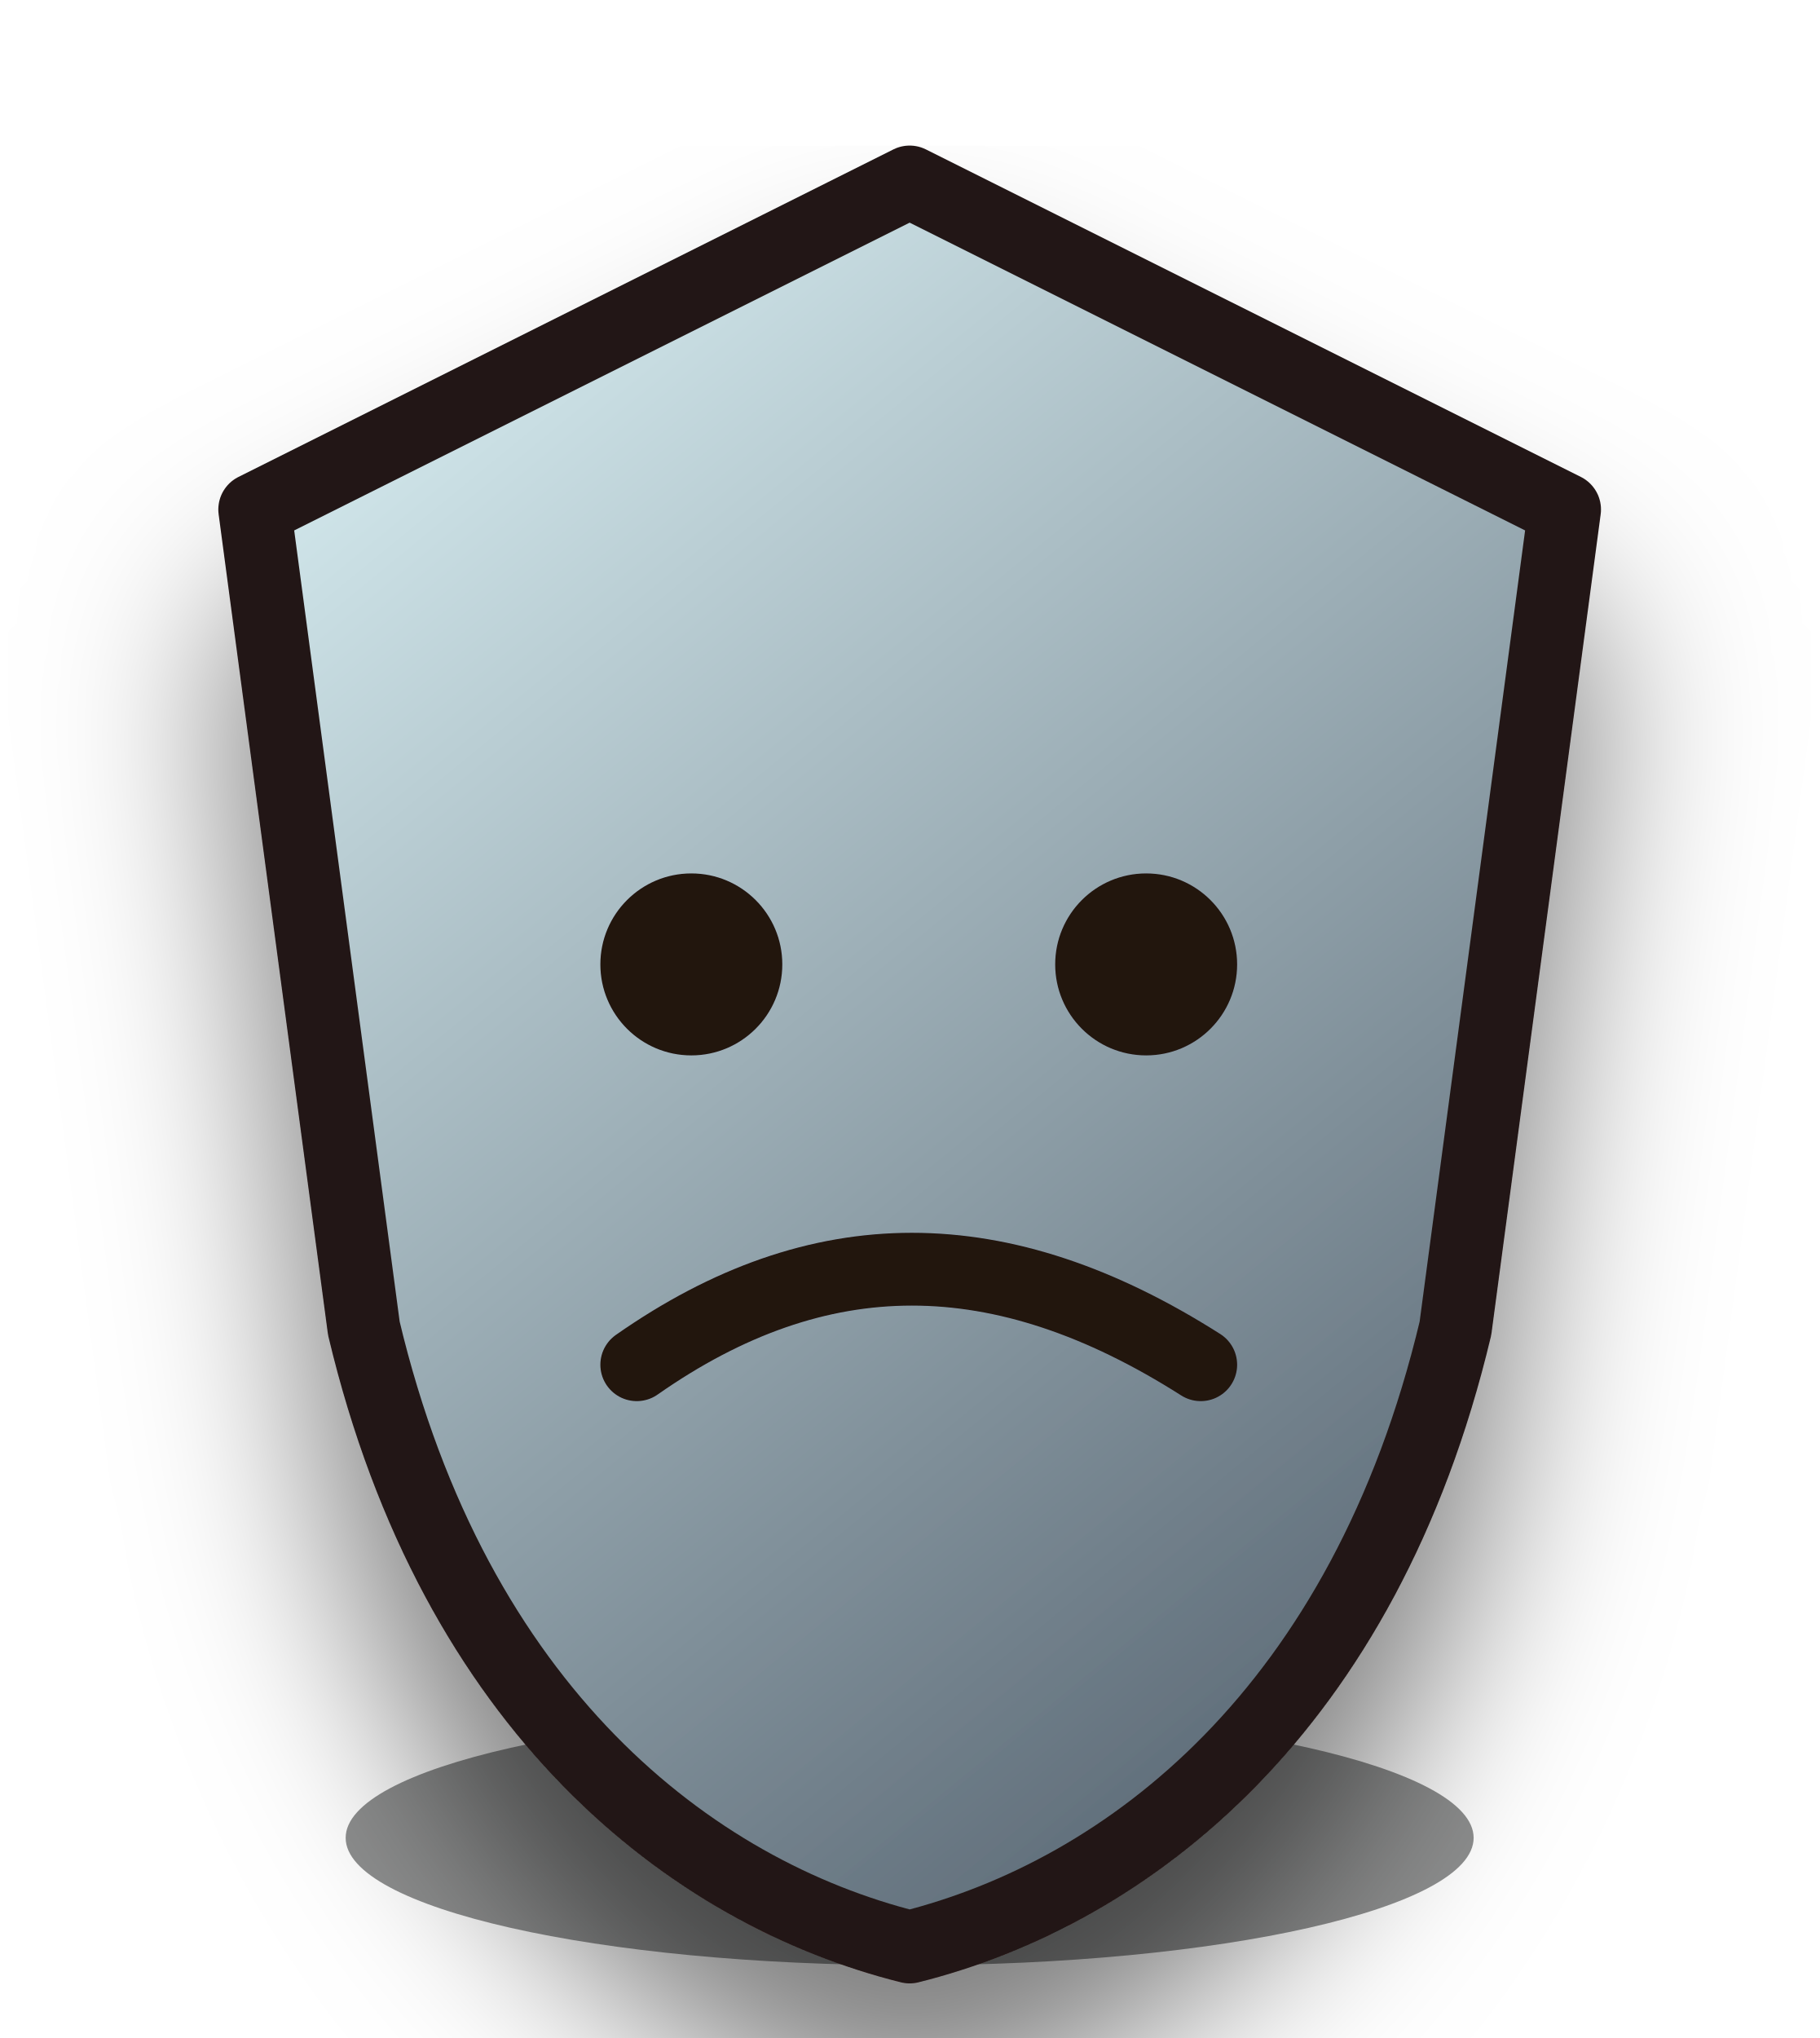
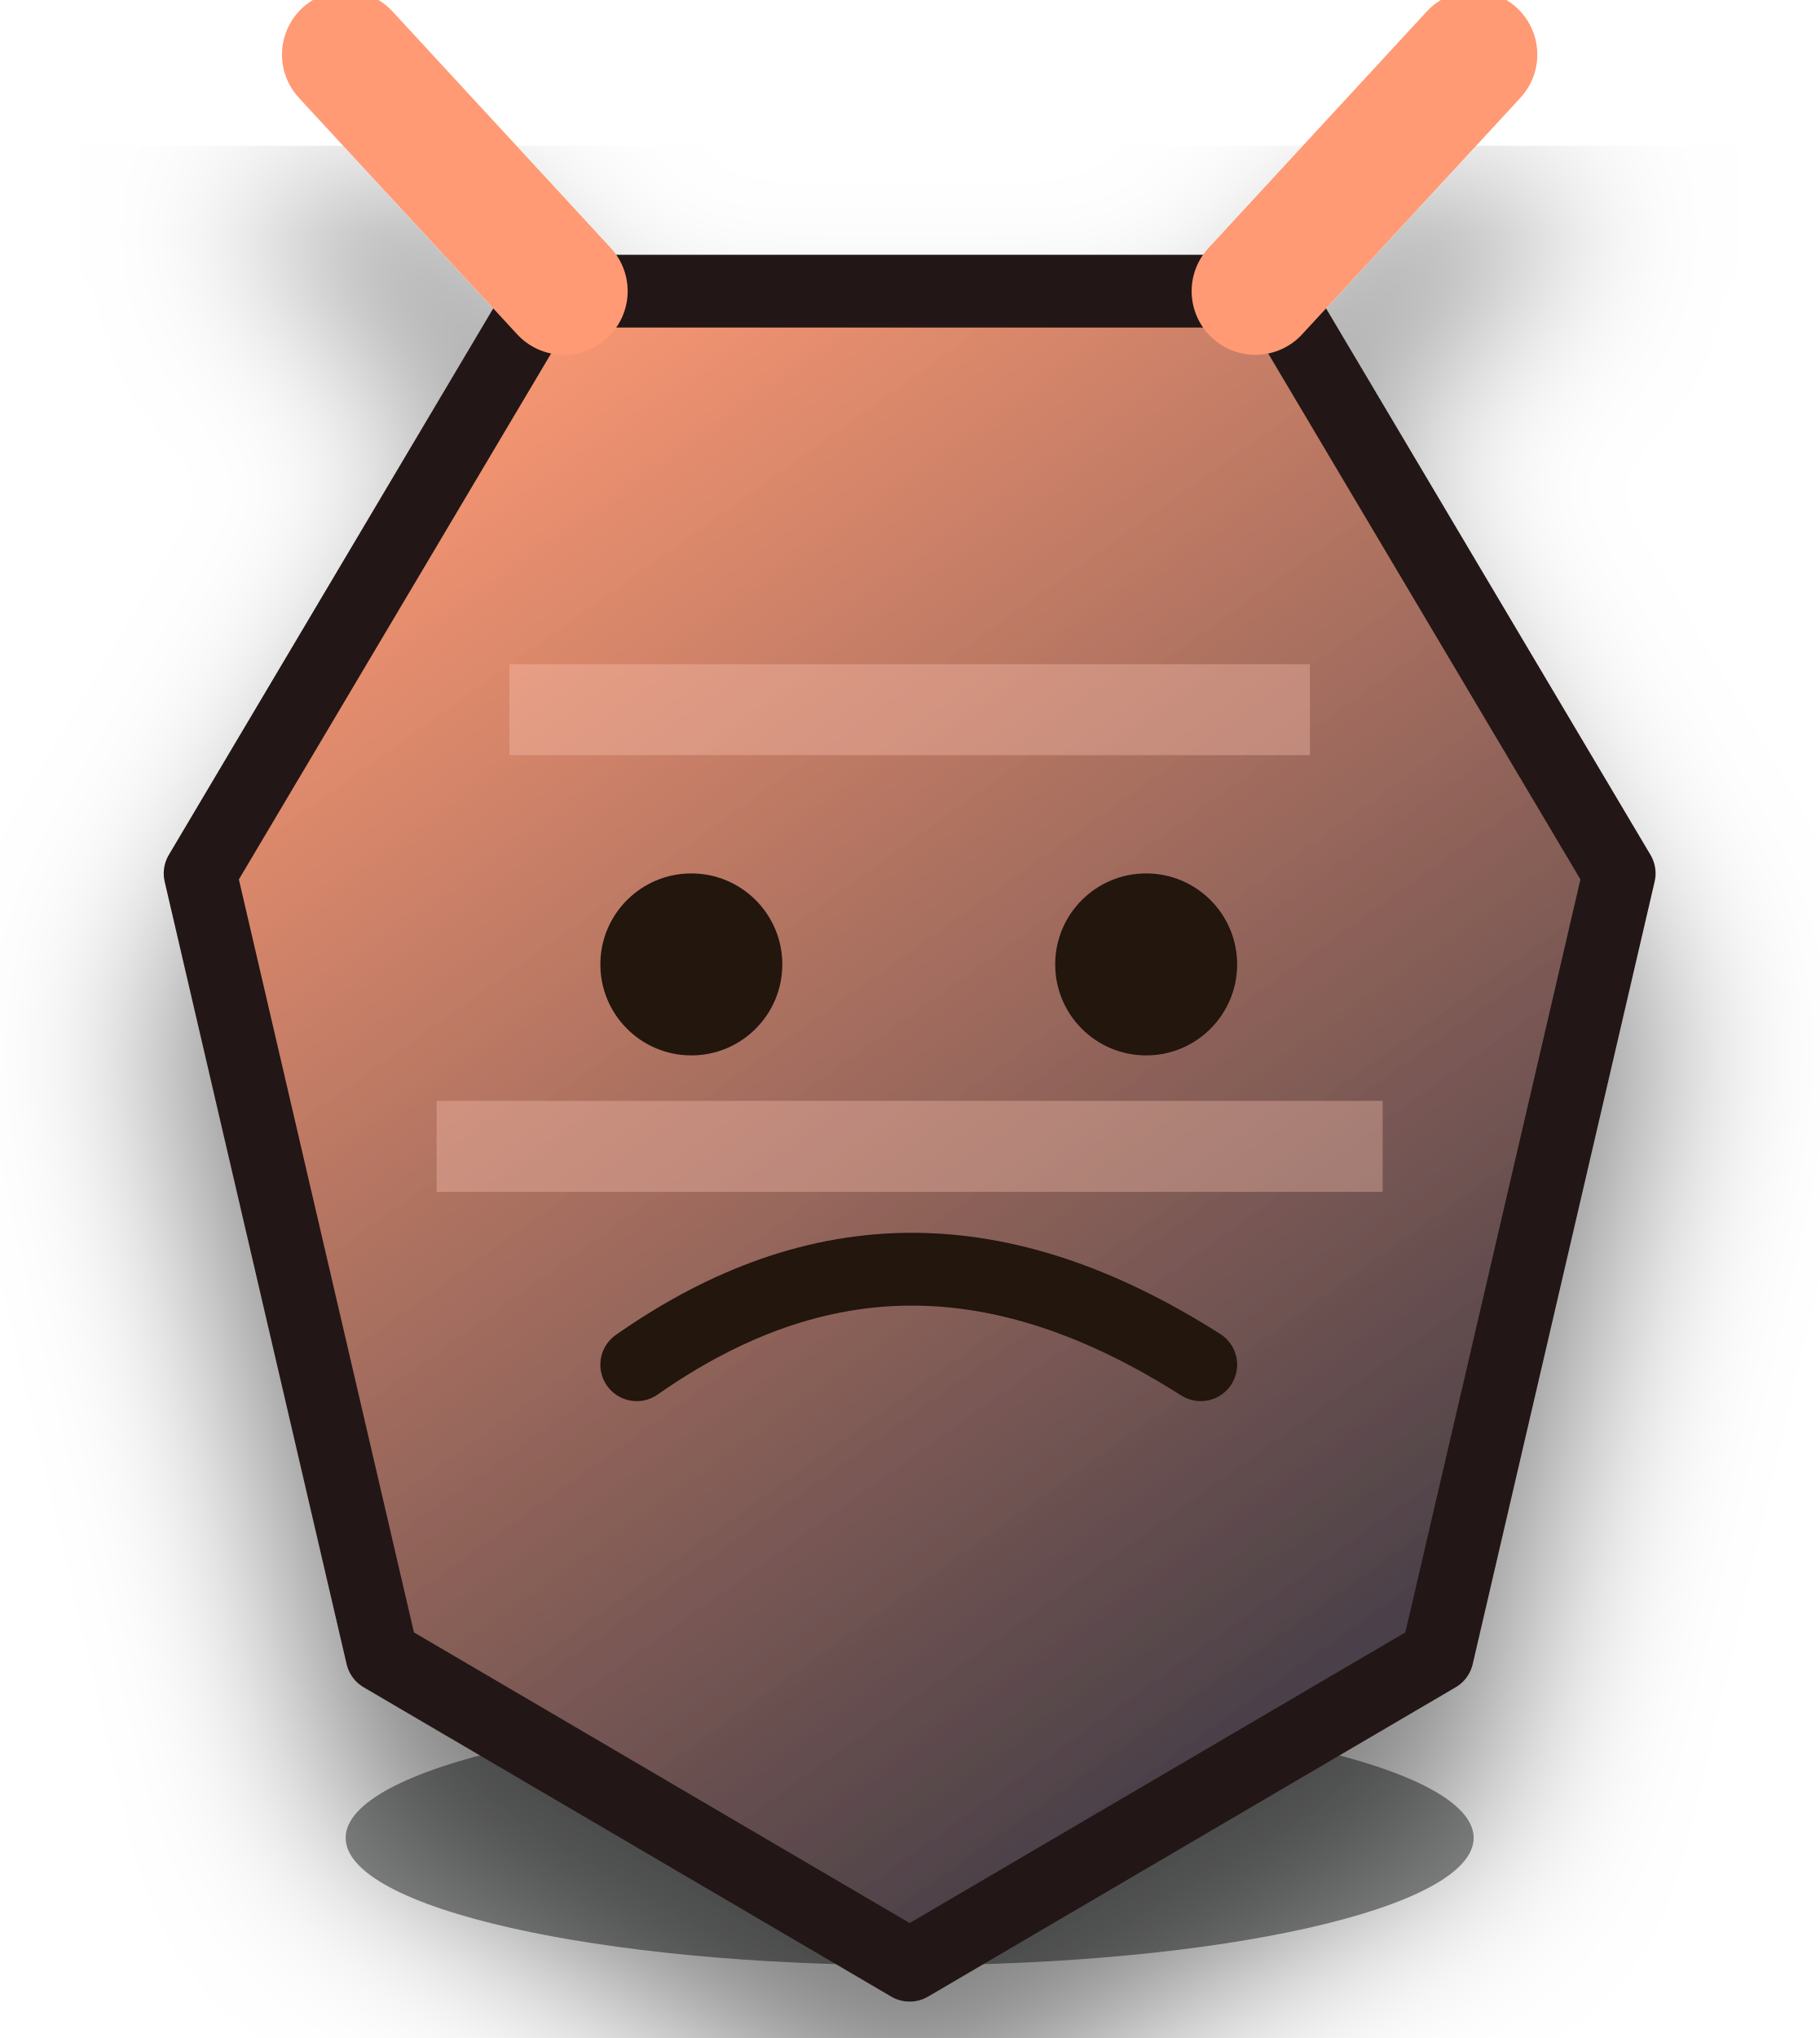
<svg xmlns="http://www.w3.org/2000/svg" viewBox="0 0 100 112">
  <defs>
    <linearGradient id="m" x1="20%" y1="0%" x2="80%" y2="100%">
-       <stop offset="0%" stop-color="#d7edf1" />
-       <stop offset="100%" stop-color="#53606d" />
+       <stop offset="0%" stop-color="#ff9a74" />
+       <stop offset="100%" stop-color="#2f3342" />
    </linearGradient>
    <filter id="shadow" x="-30%" y="-30%" width="160%" height="160%">
      <feDropShadow dx="0" dy="8" stdDeviation="5" flood-color="#000" flood-opacity=".5" />
    </filter>
  </defs>
  <ellipse cx="50" cy="101" rx="31" ry="7" fill="#050706" opacity=".45" />
  <g filter="url(#shadow)">
-     <path d="M50 10 L86 28 L80 73 C75 94 62 104 50 107 C38 104 25 94 20 73 L14 28 Z" fill="url(#m)" stroke="#231816" stroke-width="4" stroke-linejoin="round" />
+     <path d="M11 48 L30 16 H70 L89 48 L79 91 L50 108 L21 91 Z" fill="url(#m)" stroke="#231816" stroke-width="4" stroke-linejoin="round" />
+     <path d="M31 16 L19 3 M69 16 L81 3" stroke="#ff9a74" stroke-width="7" stroke-linecap="round" />
+     <path d="M28 39 H72 M24 63 H76" stroke="#ffcab8" stroke-opacity=".34" stroke-width="5" />
    <circle cx="38" cy="53" r="5" fill="#211211" />
    <circle cx="63" cy="53" r="5" fill="#211211" />
    <path d="M35 75 C45 68 55 68 66 75" fill="none" stroke="#211211" stroke-width="4" stroke-linecap="round" />
  </g>
</svg>
